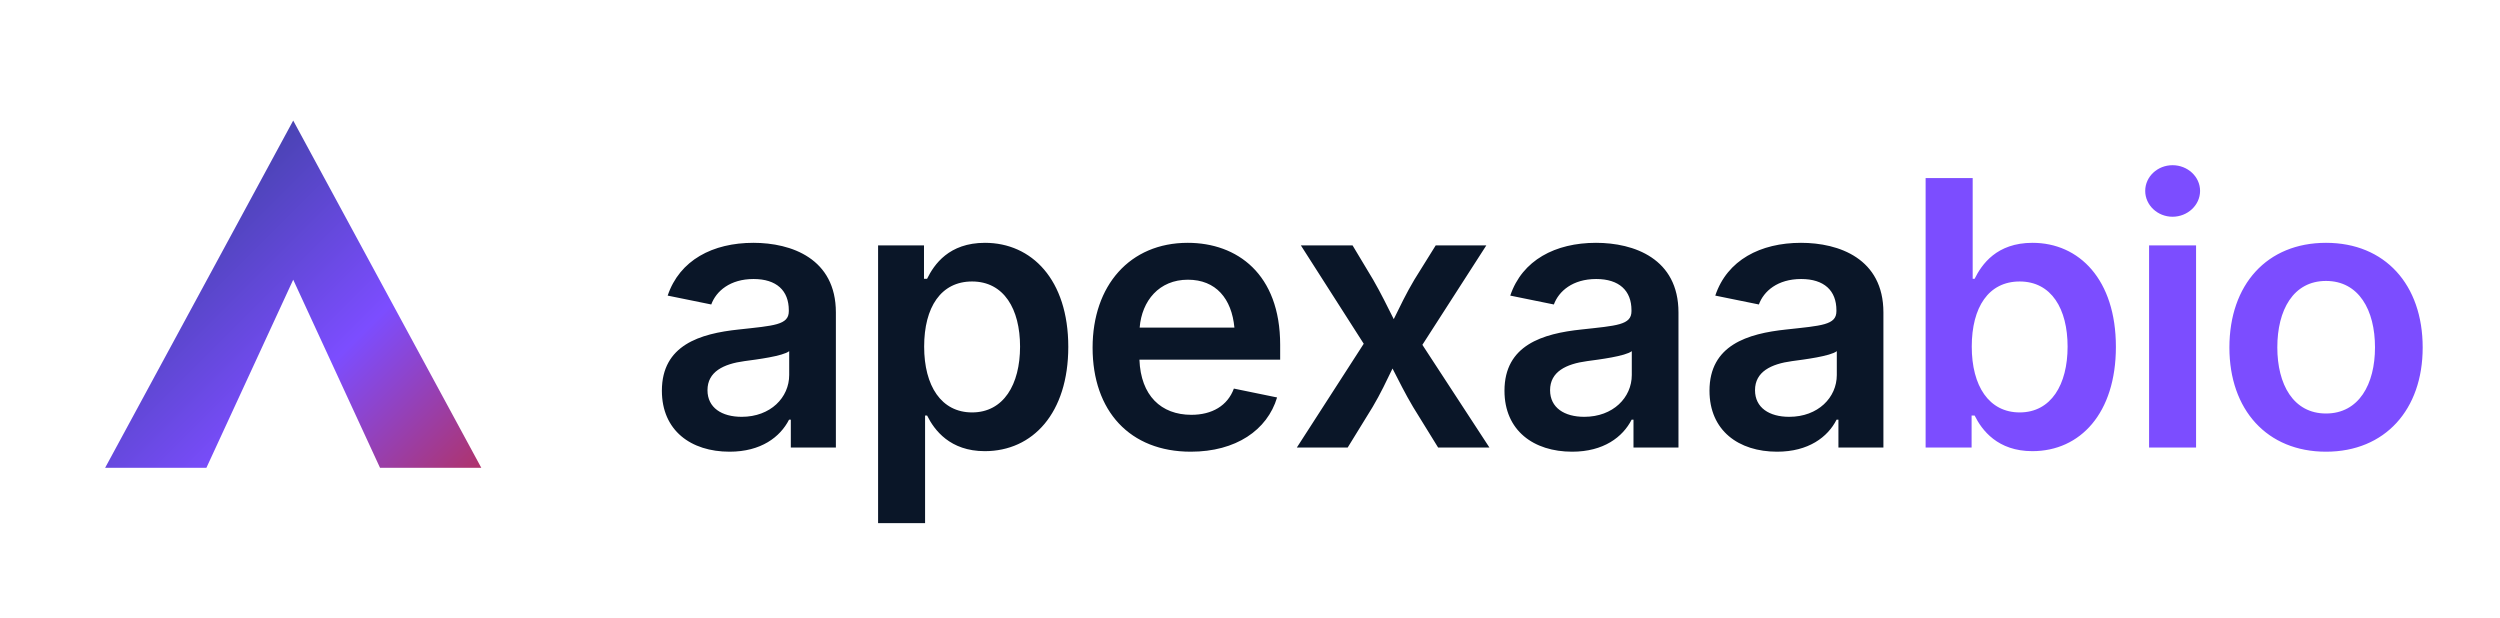
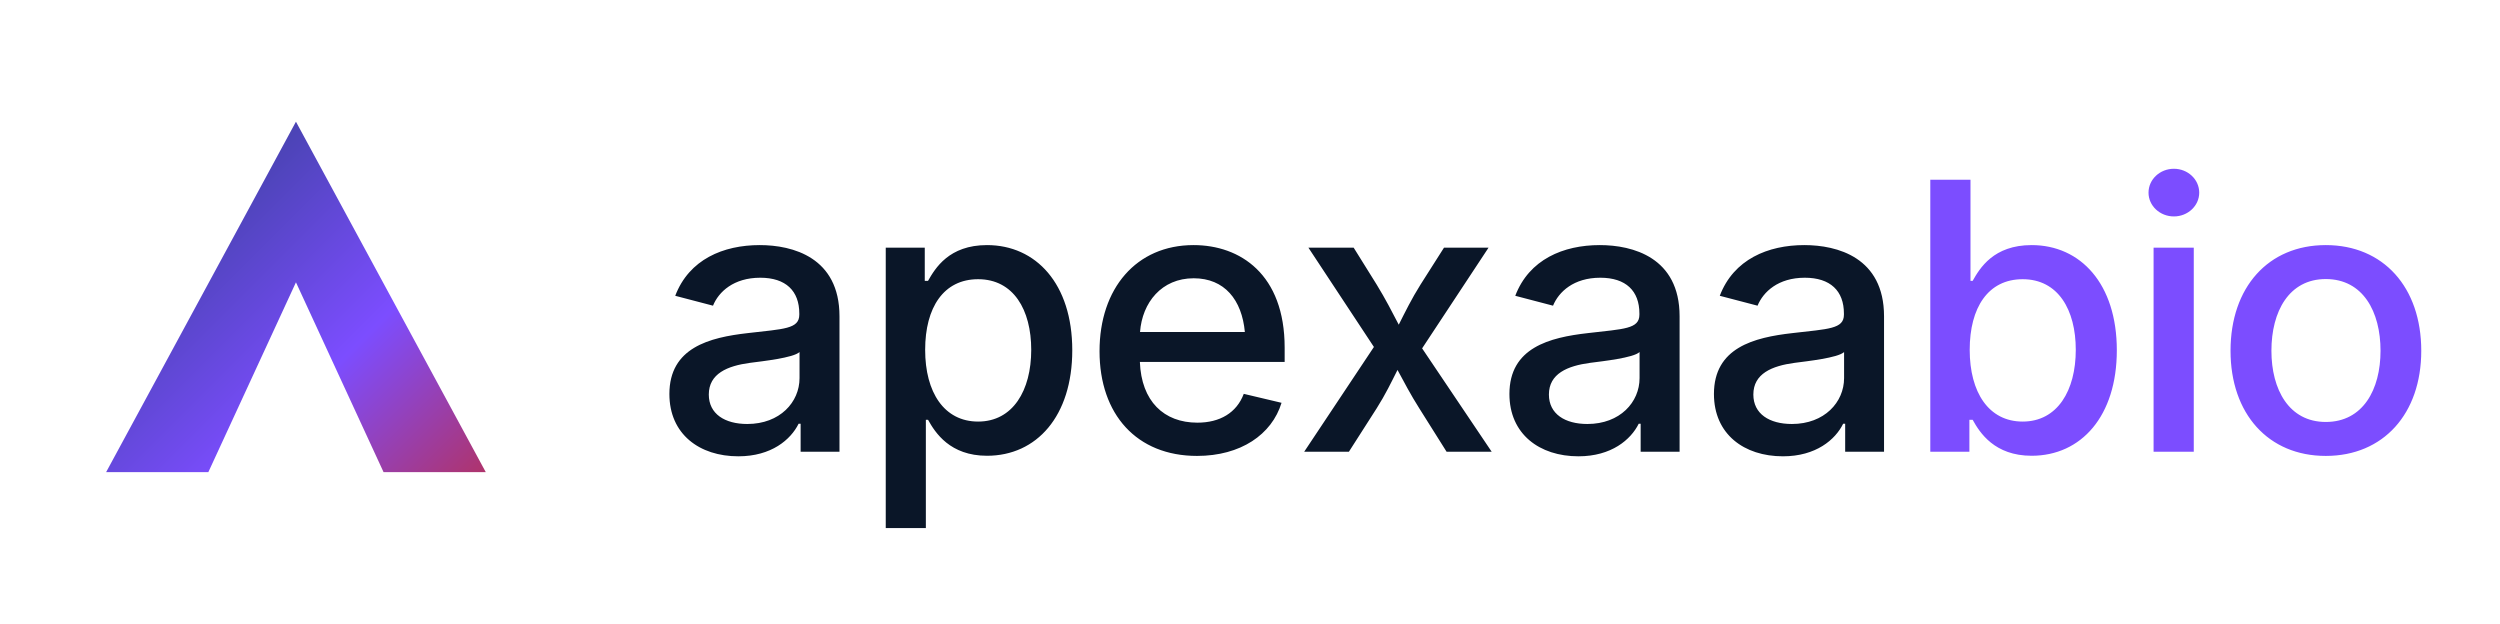
- <svg xmlns="http://www.w3.org/2000/svg" viewBox="0 0 324 80" width="810" height="200">
+ <svg xmlns="http://www.w3.org/2000/svg" viewBox="0 0 321 80" width="802.5" height="200">
  <defs>
-     <linearGradient id="wm-grad" x1="0" y1="0" x2="324" y2="0" gradientUnits="userSpaceOnUse">
-       <stop offset="76.027%" stop-color="#0a1628" />
-       <stop offset="76.027%" stop-color="#7c4dff" />
+     <linearGradient id="wm-grad" x1="0" y1="0" x2="321" y2="0" gradientUnits="userSpaceOnUse">
+       <stop offset="76.132%" stop-color="#0a1628" />
+       <stop offset="76.132%" stop-color="#7c4dff" />
    </linearGradient>
  </defs>
  <svg x="8" y="10" width="60" height="60" viewBox="0 0 32 32">
    <defs>
      <linearGradient id="lockup-grad" x1="0" y1="0" x2="32" y2="32" gradientUnits="userSpaceOnUse">
        <stop offset="0%" stop-color="#1a3a6b" />
        <stop offset="60%" stop-color="#7c4dff" />
        <stop offset="100%" stop-color="#c62828" />
      </linearGradient>
    </defs>
    <path d="M16 3 L29 27 L22 27 L16 14 L10 27 L3 27 Z" fill="url(#lockup-grad)" />
  </svg>
-   <path d="M94.55 58.54C98.63 58.54 101.11 56.64 102.26 54.39L102.49 54.39L102.49 58L108.33 58L108.33 40.49C108.33 33.51 102.56 31.47 97.64 31.47C92.39 31.47 88.08 33.70 86.53 38.31L92.18 39.46C92.81 37.73 94.62 36.16 97.66 36.16C100.64 36.16 102.23 37.66 102.23 40.21L102.23 40.33C102.23 42.13 100.31 42.20 95.77 42.70C90.70 43.23 85.78 44.73 85.78 50.64C85.78 55.80 89.55 58.54 94.55 58.54M96.12 54.02C93.54 54.02 91.69 52.84 91.69 50.57C91.69 48.18 93.75 47.17 96.49 46.80C98.06 46.59 101.46 46.16 102.28 45.51L102.28 48.60C102.28 51.51 99.87 54.02 96.12 54.02 M113.80 67.80L119.89 67.80L119.89 53.85L120.15 53.85C121.09 55.75 123.13 58.47 127.63 58.47C133.84 58.47 138.45 53.55 138.45 44.95C138.45 36.23 133.70 31.47 127.65 31.47C122.98 31.47 121.06 34.28 120.15 36.13L119.75 36.13L119.75 31.80L113.80 31.80M125.98 53.45C122 53.45 119.77 50.03 119.77 44.92C119.77 39.81 121.95 36.48 125.98 36.48C130.11 36.48 132.20 40.05 132.20 44.92C132.20 49.84 130.06 53.45 125.98 53.45 M154.33 58.54C160.16 58.54 164.24 55.75 165.51 51.51L159.91 50.36C159.09 52.59 157.07 53.76 154.40 53.76C150.48 53.76 147.84 51.27 147.67 46.61L165.91 46.61L165.91 44.69C165.91 35.50 160.33 31.47 153.93 31.47C146.43 31.47 141.60 37 141.60 45.06C141.60 53.27 146.43 58.54 154.33 58.54M147.70 42.46C147.98 38.97 150.23 36.25 153.95 36.25C157.59 36.25 159.63 38.71 159.98 42.46 M168.07 58L174.66 58L177.89 52.75C178.92 51.02 179.70 49.35 180.47 47.76C181.29 49.35 182.11 51.02 183.14 52.75L186.38 58L193.03 58L184.34 44.69L192.63 31.80L186.07 31.80L183.30 36.25C182.25 38.01 181.43 39.74 180.63 41.36C179.81 39.74 178.99 38.03 177.96 36.25L175.29 31.80L168.59 31.80L176.74 44.55 M203.75 58.54C207.83 58.54 210.31 56.64 211.46 54.39L211.70 54.39L211.70 58L217.53 58L217.53 40.49C217.53 33.51 211.77 31.47 206.84 31.47C201.59 31.47 197.28 33.70 195.73 38.31L201.38 39.46C202.02 37.73 203.82 36.16 206.87 36.16C209.84 36.16 211.44 37.66 211.44 40.21L211.44 40.33C211.44 42.13 209.52 42.20 204.97 42.70C199.91 43.23 194.98 44.73 194.98 50.64C194.98 55.80 198.76 58.54 203.75 58.54M205.32 54.02C202.74 54.02 200.89 52.84 200.89 50.57C200.89 48.18 202.95 47.17 205.70 46.80C207.27 46.59 210.66 46.16 211.48 45.51L211.48 48.60C211.48 51.51 209.07 54.02 205.32 54.02 M230.31 58.54C234.39 58.54 236.88 56.64 238.02 54.39L238.26 54.39L238.26 58L244.09 58L244.09 40.49C244.09 33.51 238.33 31.47 233.41 31.47C228.16 31.47 223.84 33.70 222.30 38.31L227.95 39.46C228.58 37.73 230.38 36.16 233.43 36.16C236.41 36.16 238 37.66 238 40.21L238 40.33C238 42.13 236.08 42.20 231.53 42.70C226.47 43.23 221.55 44.73 221.55 50.64C221.55 55.80 225.32 58.54 230.31 58.54M231.88 54.02C229.30 54.02 227.45 52.84 227.45 50.57C227.45 48.18 229.52 47.17 232.26 46.80C233.83 46.59 237.23 46.16 238.05 45.51L238.05 48.60C238.05 51.51 235.63 54.02 231.88 54.02 M263.39 58.47C269.60 58.47 274.22 53.55 274.22 44.95C274.22 36.23 269.46 31.47 263.41 31.47C258.75 31.47 256.83 34.28 255.91 36.13L255.66 36.13L255.66 23.08L249.56 23.08L249.56 58L255.52 58L255.52 53.85L255.91 53.85C256.85 55.75 258.89 58.47 263.39 58.47M261.75 53.45C257.77 53.45 255.54 50.03 255.54 44.92C255.54 39.81 257.72 36.48 261.75 36.48C265.88 36.48 267.96 40.05 267.96 44.92C267.96 49.84 265.83 53.45 261.75 53.45 M278.52 58L284.61 58L284.61 31.80L278.52 31.80M281.56 28.09C283.51 28.09 285.13 26.59 285.13 24.74C285.13 22.89 283.51 21.41 281.56 21.41C279.62 21.41 278.02 22.89 278.02 24.74C278.02 26.59 279.62 28.09 281.56 28.09 M301.45 58.54C309.09 58.54 313.98 53.10 313.98 45.04C313.98 36.88 309.09 31.47 301.45 31.47C293.80 31.47 288.93 36.88 288.93 45.04C288.93 53.10 293.80 58.54 301.45 58.54M301.45 53.59C297.20 53.59 295.14 49.80 295.14 45.02C295.14 40.19 297.20 36.41 301.45 36.41C305.71 36.41 307.80 40.19 307.80 45.02C307.80 49.80 305.71 53.59 301.45 53.59" fill="url(#wm-grad)" />
+   <path d="M94.80 58.59C99.05 58.59 101.53 56.45 102.54 54.41L102.80 54.41L102.80 58L107.79 58L107.79 40.61C107.79 33.04 101.77 31.47 97.55 31.47C92.88 31.47 88.48 33.30 86.70 37.98L91.55 39.25C92.27 37.47 94.20 35.66 97.62 35.66C100.90 35.66 102.63 37.35 102.63 40.26L102.63 40.40C102.63 42.25 100.64 42.23 96.02 42.77C91.08 43.33 85.95 44.64 85.95 50.59C85.95 55.75 89.81 58.59 94.80 58.59M95.95 54.44C93.07 54.44 91.01 53.15 91.01 50.66C91.01 47.97 93.40 46.98 96.30 46.59C97.90 46.38 101.88 45.95 102.66 45.20L102.66 48.55C102.66 51.63 100.15 54.44 95.95 54.44 M113.73 67.80L118.88 67.80L118.88 53.90L119.16 53.90C120.08 55.56 121.98 58.52 126.73 58.52C133.11 58.52 137.68 53.43 137.68 44.97C137.68 36.44 133.02 31.47 126.73 31.47C121.84 31.47 120.08 34.45 119.16 36.06L118.74 36.06L118.74 31.80L113.73 31.80M125.59 54.13C121.23 54.13 118.79 50.38 118.79 44.92C118.79 39.48 121.16 35.85 125.59 35.85C130.13 35.85 132.41 39.77 132.41 44.92C132.41 50.13 130.06 54.13 125.59 54.13 M153.70 58.54C159.30 58.54 163.30 55.80 164.55 51.72L159.70 50.57C158.78 53.01 156.63 54.27 153.74 54.27C149.45 54.27 146.55 51.53 146.36 46.47L164.95 46.47L164.95 44.64C164.95 35.20 159.23 31.47 153.25 31.47C145.91 31.47 141.18 37.02 141.18 45.09C141.18 53.22 145.96 58.54 153.70 58.54M146.38 42.63C146.66 38.85 149.15 35.73 153.27 35.73C157.23 35.73 159.46 38.50 159.84 42.63 M167.46 58L173.20 58L176.77 52.42C177.87 50.69 178.66 49.05 179.44 47.50C180.28 49.05 181.13 50.69 182.23 52.42L185.74 58L191.53 58L182.60 44.73L191.13 31.80L185.41 31.80L182.39 36.55C181.24 38.38 180.42 40.07 179.60 41.69C178.76 40.07 177.89 38.38 176.77 36.55L173.81 31.80L168 31.80L176.41 44.55 M202.67 58.59C206.91 58.59 209.40 56.45 210.41 54.41L210.66 54.41L210.66 58L215.66 58L215.66 40.61C215.66 33.04 209.63 31.47 205.41 31.47C200.75 31.47 196.34 33.30 194.56 37.98L199.41 39.25C200.14 37.47 202.06 35.66 205.48 35.66C208.77 35.66 210.50 37.35 210.50 40.26L210.50 40.40C210.50 42.25 208.51 42.23 203.89 42.77C198.95 43.33 193.81 44.64 193.81 50.59C193.81 55.75 197.68 58.59 202.67 58.59M203.82 54.44C200.94 54.44 198.88 53.15 198.88 50.66C198.88 47.97 201.27 46.98 204.17 46.59C205.77 46.38 209.75 45.95 210.52 45.20L210.52 48.55C210.52 51.63 208.02 54.44 203.82 54.44 M228.93 58.59C233.17 58.59 235.66 56.45 236.66 54.41L236.92 54.41L236.92 58L241.91 58L241.91 40.61C241.91 33.04 235.89 31.47 231.67 31.47C227.01 31.47 222.60 33.30 220.82 37.98L225.67 39.25C226.40 37.47 228.32 35.66 231.74 35.66C235.02 35.66 236.76 37.35 236.76 40.26L236.76 40.40C236.76 42.25 234.77 42.23 230.15 42.77C225.20 43.33 220.07 44.64 220.07 50.59C220.07 55.75 223.94 58.59 228.93 58.59M230.08 54.44C227.20 54.44 225.13 53.15 225.13 50.66C225.13 47.97 227.52 46.98 230.43 46.59C232.02 46.38 236.01 45.95 236.78 45.20L236.78 48.55C236.78 51.63 234.27 54.44 230.08 54.44 M260.86 58.52C267.23 58.52 271.80 53.43 271.80 44.97C271.80 36.44 267.14 31.47 260.86 31.47C255.96 31.47 254.20 34.45 253.29 36.06L253.01 36.06L253.01 23.08L247.85 23.08L247.85 58L252.87 58L252.87 53.90L253.29 53.90C254.20 55.56 256.10 58.52 260.86 58.52M259.71 54.13C255.35 54.13 252.91 50.38 252.91 44.92C252.91 39.48 255.28 35.85 259.71 35.85C264.26 35.85 266.53 39.77 266.53 44.92C266.53 50.13 264.19 54.13 259.71 54.13 M276.52 58L281.68 58L281.68 31.80L276.52 31.80M279.13 27.79C280.91 27.79 282.38 26.43 282.38 24.74C282.38 23.03 280.91 21.67 279.13 21.67C277.34 21.67 275.87 23.03 275.87 24.74C275.87 26.43 277.34 27.79 279.13 27.79 M298.63 58.54C306.02 58.54 310.89 53.13 310.89 45.04C310.89 36.88 306.02 31.47 298.63 31.47C291.25 31.47 286.40 36.88 286.40 45.04C286.40 53.13 291.25 58.54 298.63 58.54M298.63 54.18C293.90 54.18 291.65 50.01 291.65 45.04C291.65 40 293.90 35.83 298.63 35.83C303.41 35.83 305.66 40.02 305.66 45.04C305.66 50.01 303.41 54.18 298.63 54.18" fill="url(#wm-grad)" />
</svg>
